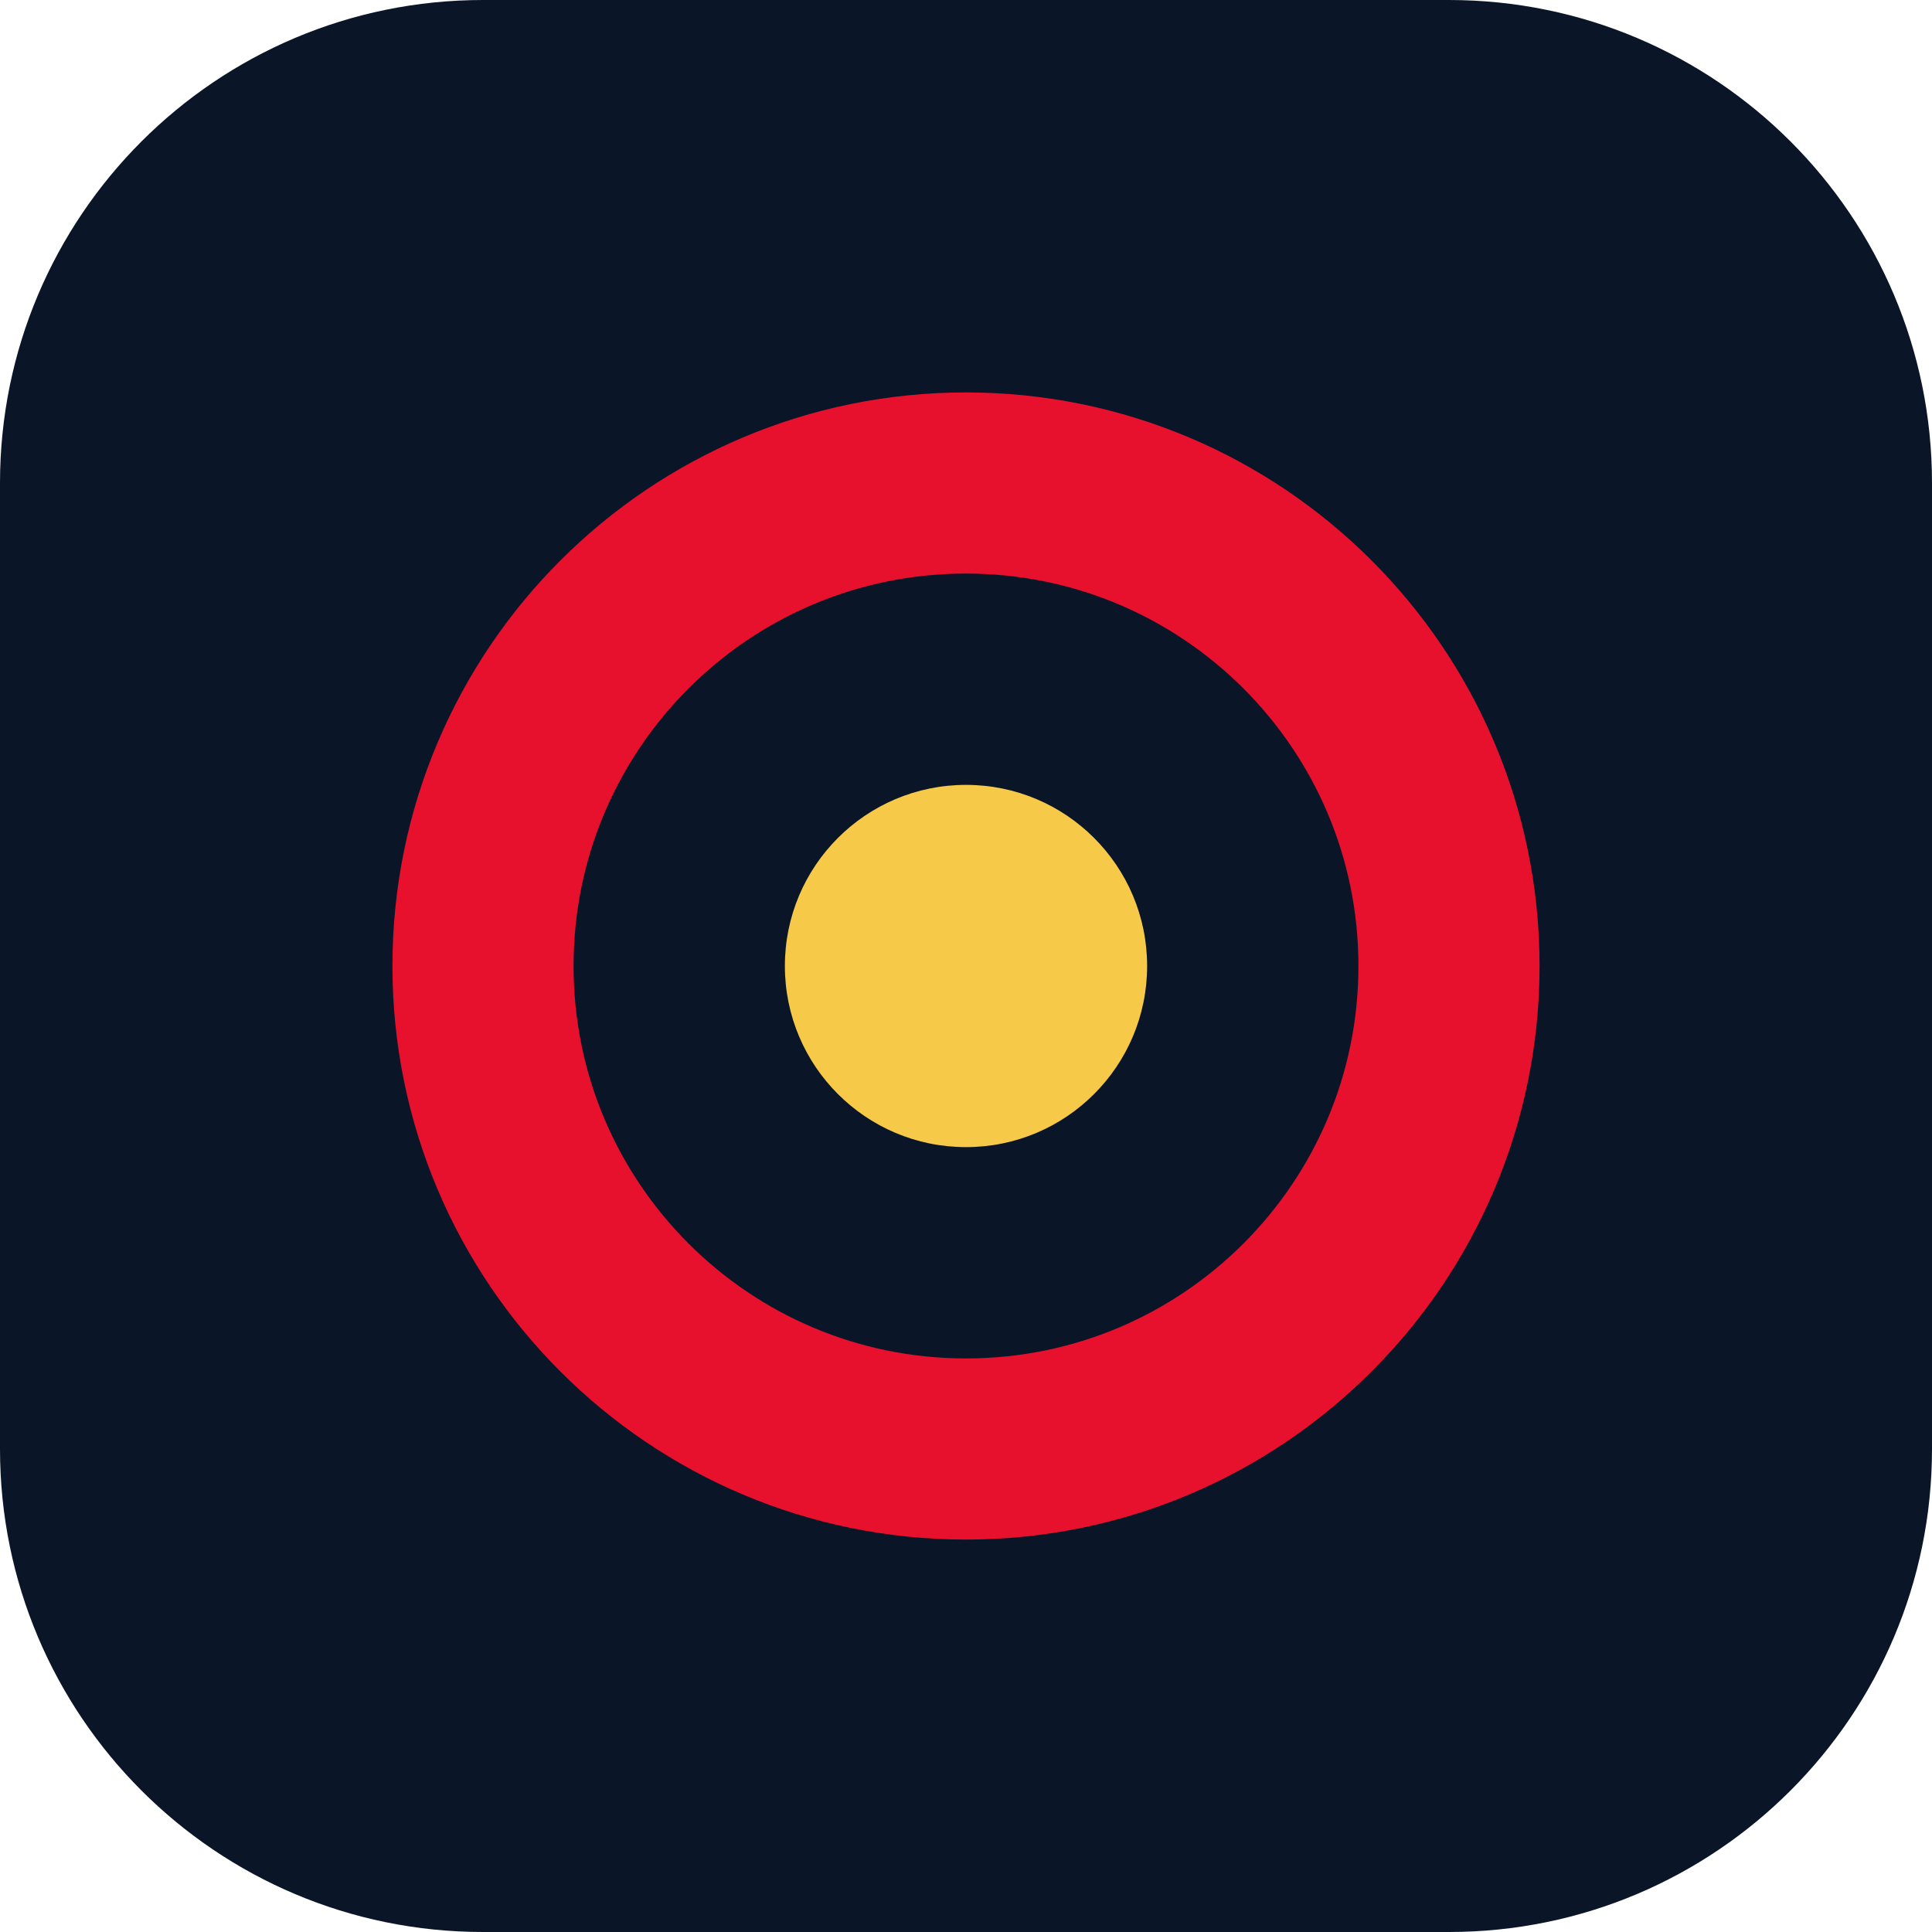
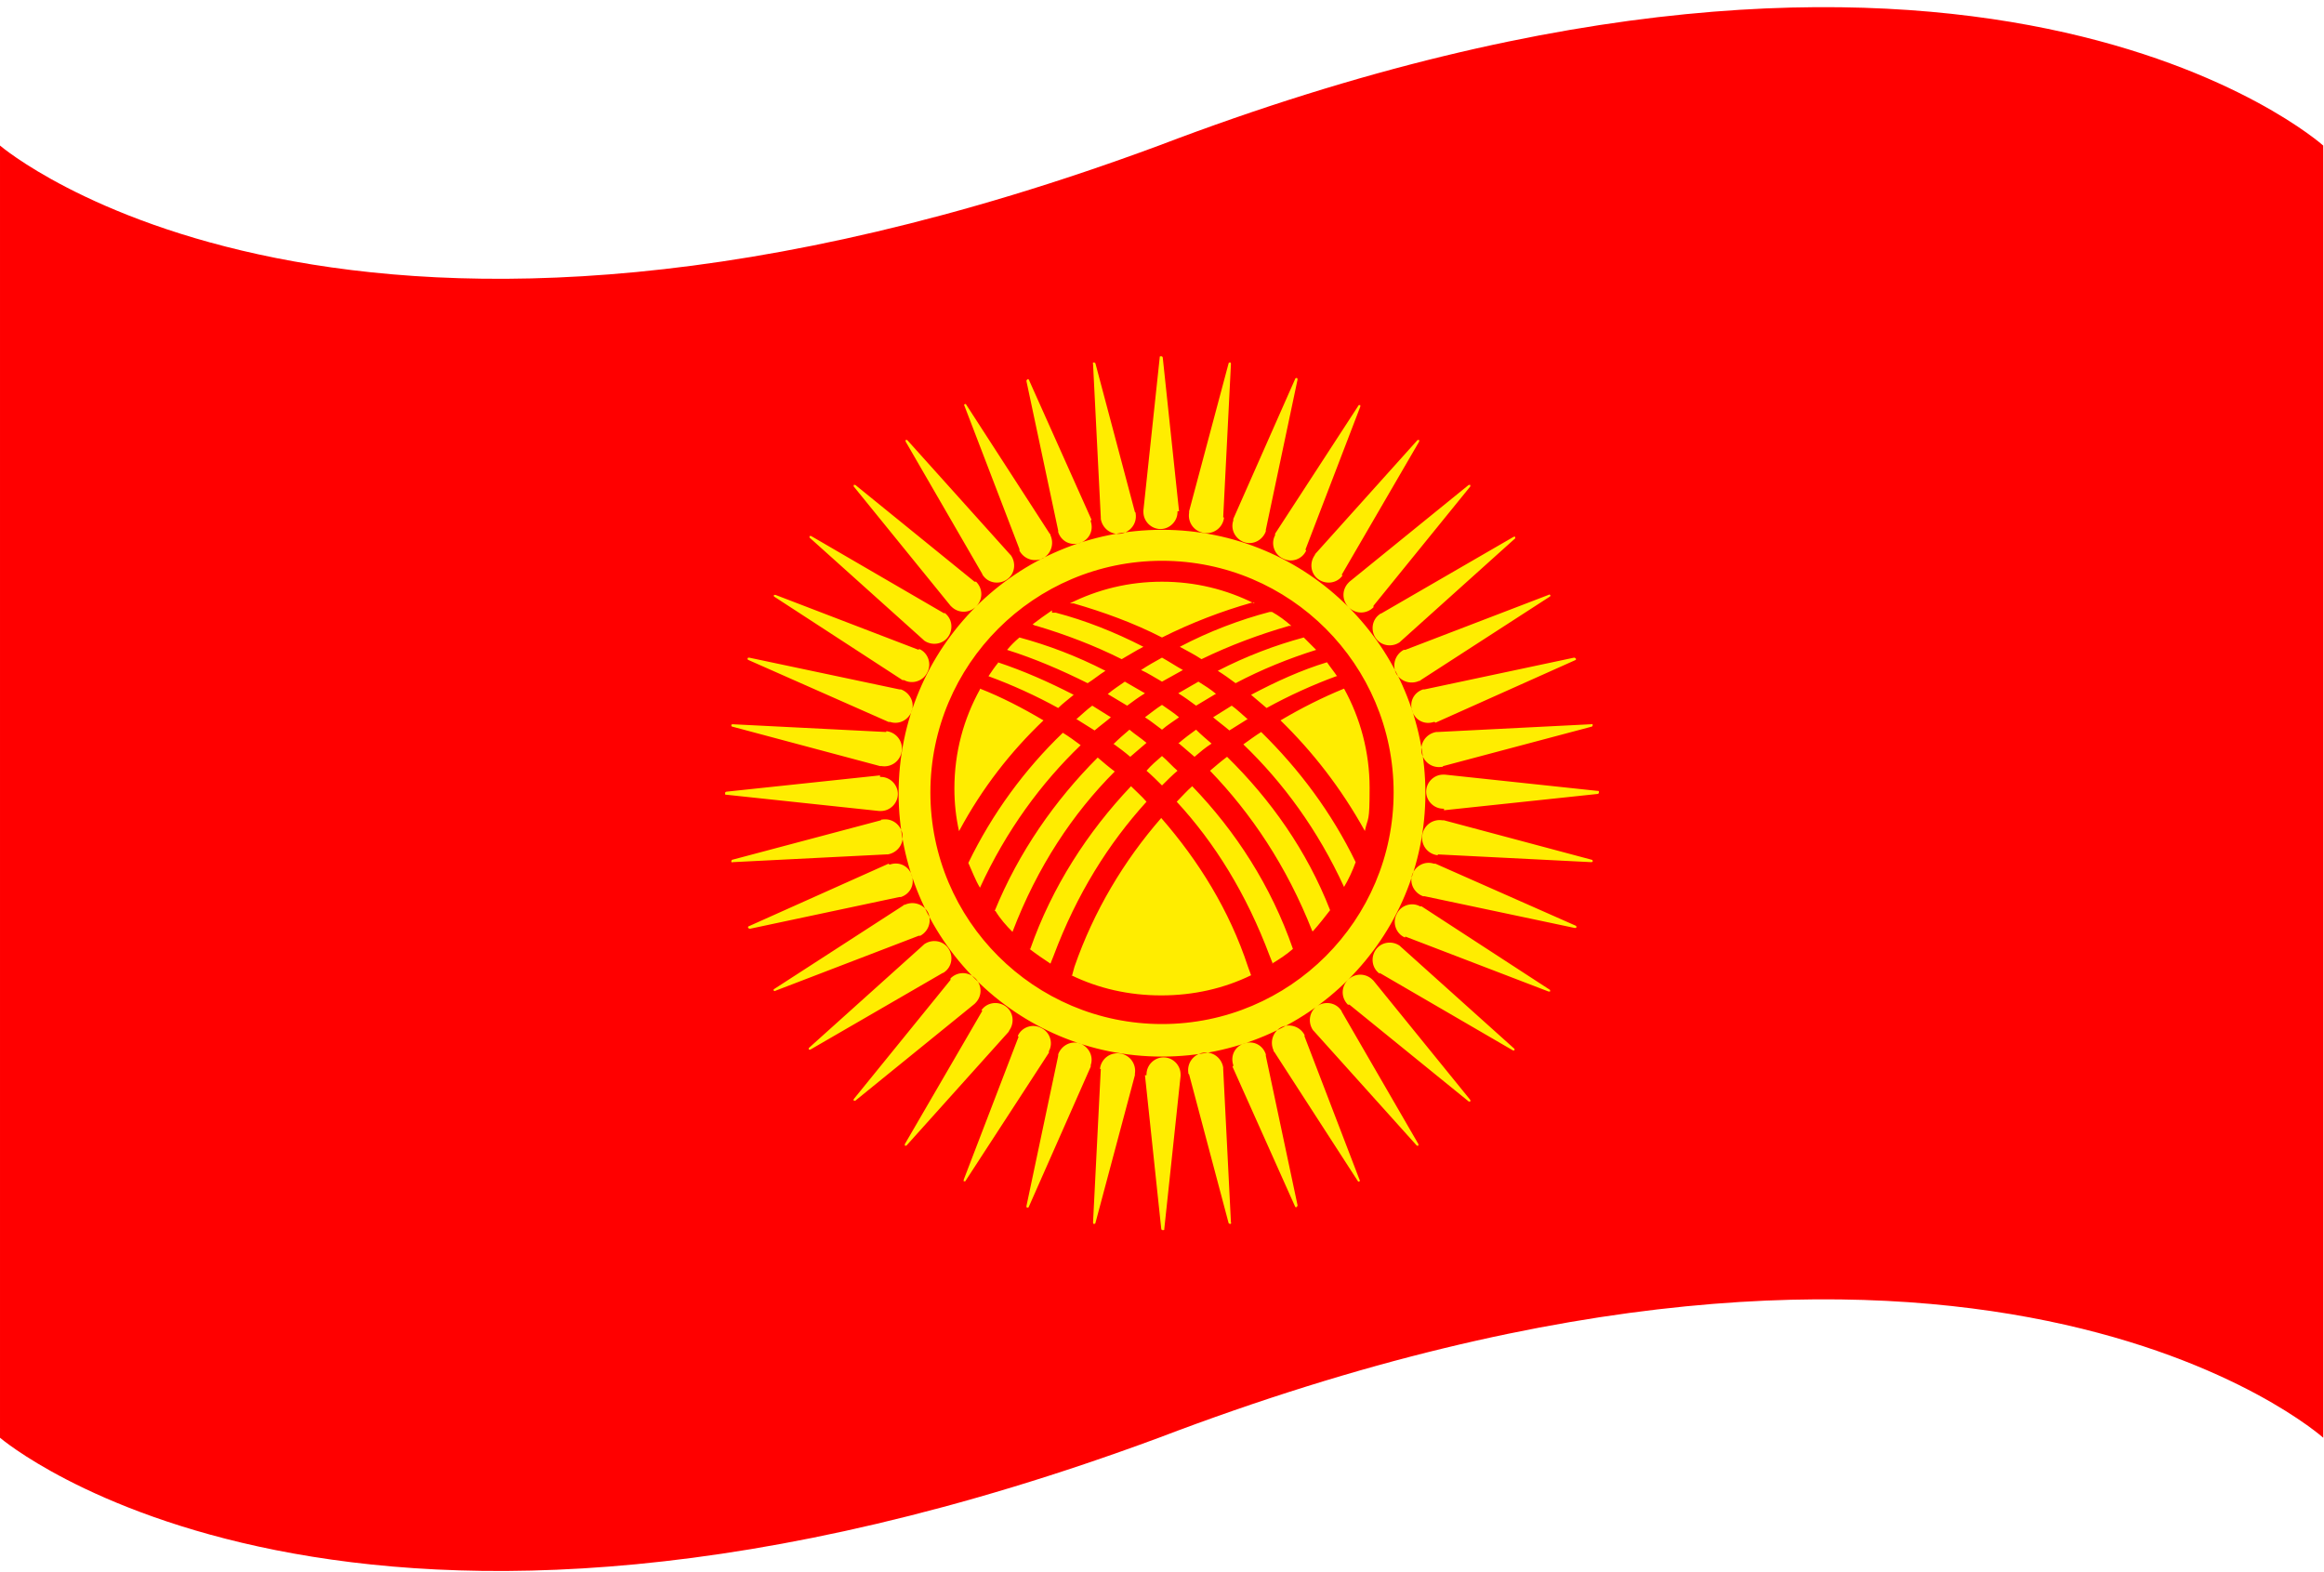
- <svg xmlns="http://www.w3.org/2000/svg" viewBox="0 0 32 32" role="img" aria-labelledby="t">
-   <rect width="32" height="32" rx="8" fill="#0A1628" />
-   <circle cx="16" cy="16" r="8" fill="none" stroke="#E8112D" stroke-width="3" />
-   <circle cx="16" cy="16" r="3" fill="#F7C948" />
+ <svg xmlns="http://www.w3.org/2000/svg" version="1.1" width="131.34" height="88.805" viewBox="0 9.374 131.34 88.805" role="img" aria-label="НОК КР">
+   <defs>
+     <clipPath id="clip_1">
+       <path transform="matrix(1,0,0,-1,-67.20071,540.3249)" d="M67.201 441.653H198.541V540.325H67.201Z" />
+     </clipPath>
+     <clipPath id="clip_2">
+       <path transform="matrix(1,0,0,-1,-67.20071,540.3249)" d="M-0 -0H841.89V595.276H-0Z" />
+     </clipPath>
+     <clipPath id="clip_3">
+       <path transform="matrix(1,0,0,-1,-67.20071,540.3249)" d="M-.015-.202H841.875V595.073H-.015Z" clip-rule="evenodd" />
+     </clipPath>
+   </defs>
+   <g clip-path="url(#clip_1)">
+     <g clip-path="url(#clip_2)">
+       <g clip-path="url(#clip_3)">
+         <g>
+           <path transform="matrix(1,0,0,-1,-67.20071,540.3249)" d="M138.344 332.194C145.961 334.602 151.434 341.738 151.434 350.1 151.434 358.462 143.028 368.882 132.652 368.882 122.276 368.882 115.14 361.702 114.001 352.42 114.658 352.42 116.804 351.983 117.066 351.895 117.942 359.732 124.596 365.817 132.652 365.817 140.708 365.817 148.369 358.768 148.369 350.1 148.369 343.533 144.341 337.929 138.606 335.565 138.475 334.777 138.299 333.901 138.387 332.194M138.344 332.194V332.194Z" fill-rule="evenodd" />
+           <path transform="matrix(1,0,0,-1,-67.20071,540.3249)" d="M133.484 331.318C133.221 331.318 132.915 331.318 132.608 331.318 123.152 331.318 115.315 338.323 114.001 347.473 114.571 347.473 116.147 347.167 117.285 346.685 118.861 339.68 125.121 334.427 132.565 334.427 140.007 334.427 133.134 334.427 133.396 334.427 133.396 333.858 133.265 332.938 133.396 331.318M133.484 331.318V331.318Z" fill-rule="evenodd" />
+           <path transform="matrix(1,0,0,-1,-67.20071,540.3249)" d="M198.497 449.7C198.497 449.7 178.884 467.3 132.696 449.7 86.946 432.757 67.201 449.7 67.201 449.7V522.725C67.201 522.725 86.946 505.782 132.696 522.725 178.884 540.325 198.497 522.725 198.497 522.725V449.7Z" fill="#ff0000" />
+           <path transform="matrix(1,0,0,-1,-67.20071,540.3249)" d="M69.565 393.574H72.016C74.731 393.574 77.839 394.58 77.839 397.864 77.839 401.147 75.125 401.935 71.973 401.935H69.609V393.617ZM67.201 403.906H73.199C77.358 403.906 80.072 402.155 80.072 397.864 80.072 393.573 77.752 392.873 74.906 392.479V392.392C76.789 392.172 77.183 391.166 77.927 389.589L81.911 380.571H79.371L76.001 388.451C74.643 391.472 73.68 391.56 71.447 391.56H69.565V380.571H67.201Z" fill-rule="evenodd" />
+           <path transform="matrix(1,0,0,-1,-67.20071,540.3249)" d="M85.763 403.906H97.19V401.892H88.04V393.574H96.709V391.56H88.04V382.541H97.584V380.527H85.72V403.862Z" fill-rule="evenodd" />
+           <path transform="matrix(1,0,0,-1,-67.20071,540.3249)" d="M104.808 392.698H106.428C109.886 392.698 113.17 393.092 113.17 397.295 113.17 401.498 111.506 401.935 108.573 401.935H104.808ZM102.487 403.906H108.223C112.601 403.906 115.446 401.717 115.446 397.295 115.446 392.873 112.163 390.684 108.004 390.684H104.808V380.571H102.531V403.906Z" fill-rule="evenodd" />
+           <path transform="matrix(1,0,0,-1,-67.20071,540.3249)" d="M135.979 388.758C135.979 381.84 130.945 380.177 127.53 380.177 124.115 380.177 119.08 381.84 119.08 388.758V403.95H121.4V388.758C121.4 384.949 123.502 382.191 127.573 382.191 131.645 382.191 133.746 384.949 133.746 388.758V403.95H136.023V388.758Z" fill-rule="evenodd" />
+           <path transform="matrix(1,0,0,-1,-67.20071,540.3249)" d="M143.685 393.705H146.268C148.675 393.705 151.959 394.318 151.959 398.039 151.959 401.761 148.851 401.892 146.881 401.892H143.685ZM143.641 382.585H146.049C149.157 382.585 152.703 383.417 152.703 387.138 152.703 390.859 149.113 391.735 145.698 391.735H143.641V382.585ZM141.32 403.906H146.881C150.69 403.906 154.28 402.636 154.28 398.171 154.28 393.705 152.922 393.442 150.033 392.873V392.786C153.01 392.26 154.98 390.334 154.98 387.226 154.98 382.147 150.821 380.571 146.005 380.571H141.364V403.906Z" fill-rule="evenodd" />
+           <path transform="matrix(1,0,0,-1,-67.20071,540.3249)" d="M159.927 403.906H162.247V382.585H171.616V380.571H159.927Z" fill-rule="evenodd" />
+           <path transform="matrix(1,0,0,-1,-67.20071,540.3249)" d="M174.681 403.906H177.001V380.571H174.681Z" fill-rule="evenodd" />
+           <path transform="matrix(1,0,0,-1,-67.20071,540.3249)" d="M193.2 402.329C187.158 402.329 183.743 398.039 183.743 392.26 183.743 382.784 190.81 381.334 198.539 382.904L198.541 381.184C197.272 380.396 194.688 380.176 193.2 380.176 185.845 380.176 181.423 385.036 181.423 392.26 181.423 399.483 185.976 404.343 193.2 404.343 195.036 404.344 196.643 404.12 198.399 403.776L198.482 401.59C196.843 402.094 195.714 402.329 193.2 402.329" fill-rule="evenodd" />
+           <path transform="matrix(1,0,0,-1,-67.20071,540.3249)" d="M67.245 432.45H72.104V422.031L80.904 432.45H86.902L76.92 421.024 87.34 408.152H80.992L72.236 419.448H72.148V408.152H67.245Z" fill-rule="evenodd" />
+           <path transform="matrix(1,0,0,-1,-67.20071,540.3249)" d="M96.884 417.784 87.996 432.45H93.731L99.467 422.293 105.333 432.45H110.499L101.787 417.784V408.152H96.927V417.784Z" fill-rule="evenodd" />
+           <path transform="matrix(1,0,0,-1,-67.20071,540.3249)" d="M118.117 422.075H119.737C122.145 422.075 124.859 422.425 124.859 425.445 124.859 428.466 122.145 428.642 119.737 428.642H118.117V422.074ZM113.257 432.45H118.511C123.721 432.45 129.982 432.625 129.982 425.883 129.982 419.141 128.055 420.673 124.947 420.279V420.192C126.26 420.104 127.048 418.747 127.53 417.696L131.426 408.196H125.997L123.108 415.814C122.407 417.609 121.794 418.31 119.737 418.31H118.161V408.196H113.301V432.494Z" fill-rule="evenodd" />
+           <path transform="matrix(1,0,0,-1,-67.20071,540.3249)" d="M153.885 427.766C152.003 428.642 149.551 429.036 147.625 429.036 141.933 429.036 138.825 425.183 138.825 420.236 138.825 415.289 141.89 411.567 147.099 411.567 152.309 411.567 149.464 411.699 150.296 411.917V418.266H145.129V422.075H154.936V408.984C152.353 408.284 149.682 407.715 147.056 407.715 139.175 407.715 133.746 411.655 133.746 419.886 133.746 432.005 144.483 434.713 154.192 431.881Z" fill-rule="evenodd" />
+           <path transform="matrix(1,0,0,-1,-67.20071,540.3249)" d="M166.494 417.784 157.607 432.45H163.298L169.077 422.293 174.944 432.45H180.066L171.397 417.784V408.152H166.538V417.784Z" fill-rule="evenodd" />
+           <path transform="matrix(1,0,0,-1,-67.20071,540.3249)" d="M181.685 412.093 193.069 428.598H182.123V432.407L198.278 432.406V428.466L186.764 411.961 198.541 411.961V408.152H181.685Z" fill-rule="evenodd" />
+           <path transform="matrix(1,0,0,-1,-67.20071,540.3249)" d="M136.329 501.711 136.767 510.379C136.767 510.379 136.767 510.467 136.724 510.467 136.724 510.467 136.636 510.467 136.636 510.423L134.403 502.061C134.403 502.061 134.403 502.017 134.403 501.973 134.316 501.448 134.666 500.923 135.235 500.835 135.76 500.748 136.286 501.098 136.373 501.667V501.711ZM138.738 501.01 140.532 509.503C140.532 509.503 140.532 509.591 140.488 509.591 140.488 509.591 140.401 509.591 140.401 509.547L136.899 501.623C136.899 501.623 136.899 501.579 136.899 501.535 136.724 501.01 137.03 500.485 137.512 500.31 138.037 500.134 138.562 500.441 138.737 500.922V500.966H138.738ZM140.97 499.872 144.078 507.971V508.059H143.991L139.263 500.791C139.263 500.791 139.263 500.747 139.263 500.704 139 500.222 139.219 499.609 139.701 499.39 140.182 499.127 140.795 499.346 141.014 499.828V499.872ZM143.028 498.471 147.406 506.001V506.089H147.318L141.539 499.653 141.495 499.565C141.189 499.127 141.276 498.514 141.714 498.208 142.152 497.901 142.765 497.989 143.071 498.427H143.072ZM144.823 496.719 150.296 503.462V503.549H150.208L143.466 498.077 143.422 498.033C143.028 497.639 143.028 497.026 143.422 496.632 143.816 496.238 144.429 496.238 144.823 496.632ZM146.355 494.706 152.834 500.529V500.616H152.747L145.261 496.282C145.261 496.282 145.217 496.282 145.173 496.238 144.735 495.932 144.648 495.319 144.954 494.881 145.261 494.443 145.873 494.355 146.311 494.662ZM147.493 492.517 154.804 497.245C154.804 497.245 154.849 497.289 154.804 497.332 154.804 497.332 154.761 497.376 154.717 497.332L146.618 494.224C146.618 494.224 146.574 494.224 146.53 494.224 146.049 493.961 145.873 493.392 146.093 492.911 146.355 492.429 146.924 492.254 147.406 492.473H147.45 147.45ZM148.325 490.109 156.25 493.655C156.25 493.655 156.293 493.699 156.25 493.743 156.25 493.743 156.206 493.786 156.162 493.786L147.712 491.991C147.712 491.991 147.669 491.991 147.625 491.991 147.099 491.816 146.837 491.291 147.012 490.766 147.187 490.24 147.712 489.977 148.238 490.152H148.281ZM148.763 487.657 157.169 489.89C157.169 489.89 157.213 489.934 157.213 489.978 157.213 489.978 157.213 490.065 157.125 490.022L148.457 489.584C148.457 489.584 148.413 489.584 148.369 489.584 147.844 489.496 147.45 489.014 147.537 488.445 147.625 487.92 148.107 487.526 148.675 487.613H148.719L148.719 487.613ZM148.807 485.161 157.475 486.081C157.475 486.081 157.563 486.081 157.563 486.168 157.563 486.256 157.563 486.256 157.475 486.256L148.851 487.175C148.851 487.175 148.807 487.175 148.763 487.175 148.238 487.175 147.8 486.738 147.8 486.212 147.8 485.687 148.238 485.249 148.763 485.249 149.288 485.249 148.763 485.249 148.807 485.249ZM148.457 482.666 157.125 482.228C157.125 482.228 157.213 482.228 157.213 482.272 157.213 482.272 157.213 482.36 157.169 482.36L148.807 484.593C148.807 484.593 148.763 484.593 148.719 484.593 148.194 484.68 147.669 484.33 147.581 483.761 147.494 483.235 147.844 482.71 148.413 482.623H148.457 148.457ZM147.712 480.302 156.206 478.507C156.206 478.507 156.293 478.507 156.293 478.551 156.293 478.551 156.293 478.638 156.249 478.638L148.325 482.141C148.325 482.141 148.281 482.141 148.238 482.141 147.712 482.316 147.187 482.01 147.012 481.528 146.837 481.003 147.143 480.477 147.625 480.302H147.669V480.302ZM146.618 478.025 154.717 474.917H154.804V475.005L147.537 479.733C147.537 479.733 147.493 479.733 147.45 479.733 146.968 479.996 146.355 479.777 146.136 479.295 145.873 478.814 146.092 478.2 146.574 477.982H146.618ZM145.173 475.968 152.703 471.59H152.791V471.677L146.355 477.456 146.311 477.5C145.873 477.807 145.261 477.719 144.954 477.281 144.647 476.844 144.735 476.231 145.173 475.924V475.924ZM143.466 474.173 150.208 468.7H150.296V468.788L144.823 475.53 144.779 475.574C144.385 475.968 143.772 475.968 143.378 475.574 142.984 475.18 142.984 474.567 143.378 474.173H143.378ZM141.452 472.684 147.275 466.205H147.362V466.292L143.028 473.779C143.028 473.779 143.028 473.823 142.984 473.866 142.678 474.304 142.065 474.392 141.627 474.085 141.189 473.779 141.101 473.166 141.408 472.728ZM139.219 471.502 143.947 464.191C143.947 464.191 143.991 464.147 144.035 464.191 144.035 464.191 144.079 464.235 144.035 464.278L140.926 472.378C140.926 472.378 140.926 472.422 140.926 472.465 140.664 472.947 140.095 473.122 139.613 472.903 139.131 472.64 138.956 472.071 139.175 471.59V471.546 471.546ZM136.855 470.67 140.401 462.746C140.401 462.746 140.445 462.702 140.488 462.746 140.488 462.746 140.532 462.79 140.532 462.834L138.738 471.283C138.738 471.283 138.738 471.327 138.738 471.371 138.562 471.896 138.037 472.159 137.512 471.984 136.986 471.809 136.724 471.283 136.899 470.758V470.714ZM134.403 470.233 136.636 461.827C136.636 461.827 136.68 461.783 136.724 461.783 136.724 461.783 136.811 461.783 136.767 461.87L136.329 470.539C136.329 470.539 136.329 470.583 136.329 470.627 136.242 471.152 135.76 471.546 135.191 471.458 134.666 471.371 134.272 470.889 134.359 470.32V470.276 470.276ZM131.908 470.189 132.827 461.52C132.827 461.52 132.827 461.433 132.915 461.433 133.002 461.433 133.002 461.433 133.002 461.52L133.921 470.145C133.921 470.145 133.921 470.189 133.921 470.233 133.921 470.758 133.484 471.196 132.958 471.196 132.433 471.196 131.995 470.758 131.995 470.233 131.995 469.707 131.995 470.233 131.995 470.189ZM129.412 470.539 128.974 461.871C128.974 461.871 128.974 461.783 129.018 461.783 129.018 461.783 129.106 461.783 129.106 461.827L131.339 470.189C131.339 470.189 131.339 470.233 131.339 470.276 131.426 470.802 131.076 471.327 130.507 471.415 129.982 471.502 129.456 471.152 129.369 470.583V470.539ZM127.004 471.283 125.209 462.79C125.209 462.79 125.209 462.702 125.253 462.702 125.253 462.702 125.341 462.702 125.341 462.746L128.843 470.671C128.843 470.671 128.843 470.714 128.843 470.758 129.018 471.283 128.712 471.809 128.23 471.984 127.705 472.159 127.18 471.853 127.005 471.371V471.327H127.004ZM124.772 472.378 121.663 464.278V464.191H121.751L126.479 471.459C126.479 471.459 126.479 471.502 126.479 471.546 126.742 472.027 126.523 472.641 126.041 472.859 125.56 473.122 124.947 472.903 124.728 472.422V472.378ZM122.714 473.823 118.336 466.292V466.205H118.424L124.203 472.641 124.246 472.728C124.553 473.166 124.465 473.779 124.027 474.085 123.59 474.392 122.977 474.304 122.67 473.866ZM120.919 475.574 115.446 468.832V468.744H115.534L122.276 474.217 122.32 474.261C122.714 474.655 122.714 475.267 122.32 475.661 121.926 476.055 121.313 476.055 120.919 475.661ZM119.386 477.544 112.907 471.721V471.633H112.995L120.481 475.968C120.481 475.968 120.525 475.968 120.569 476.012 121.007 476.318 121.094 476.931 120.788 477.369 120.481 477.807 119.868 477.894 119.43 477.588ZM118.248 479.777 110.937 475.048C110.937 475.048 110.893 475.005 110.937 474.961 110.937 474.961 110.981 474.917 111.025 474.961L119.124 478.069C119.124 478.069 119.168 478.069 119.212 478.069 119.693 478.332 119.868 478.901 119.649 479.383 119.386 479.864 118.818 480.04 118.336 479.82H118.292ZM117.416 482.141 109.492 478.594C109.492 478.594 109.448 478.551 109.492 478.507 109.492 478.507 109.536 478.463 109.58 478.463L118.029 480.258C118.029 480.258 118.073 480.258 118.117 480.258 118.642 480.433 118.905 480.959 118.73 481.484 118.555 482.009 118.029 482.272 117.504 482.097H117.46 117.46ZM116.979 484.593 108.573 482.36C108.573 482.36 108.529 482.316 108.529 482.272 108.529 482.272 108.529 482.185 108.617 482.228L117.285 482.666C117.285 482.666 117.329 482.666 117.373 482.666 117.898 482.754 118.292 483.235 118.204 483.804 118.117 484.33 117.635 484.724 117.066 484.636H117.022ZM116.935 487.132 108.266 486.212C108.266 486.212 108.179 486.212 108.179 486.125 108.179 486.037 108.179 486.037 108.266 486.037L116.891 485.118C116.891 485.118 116.935 485.118 116.979 485.118 117.504 485.118 117.942 485.556 117.942 486.081 117.942 486.607 117.504 487.045 116.979 487.045 116.453 487.045 116.979 487.045 116.935 487.045L116.935 487.044ZM117.285 489.583 108.617 490.021C108.617 490.021 108.529 490.021 108.529 489.977 108.529 489.977 108.529 489.89 108.573 489.89L116.935 487.657C116.935 487.657 116.979 487.657 117.022 487.657 117.548 487.57 118.073 487.92 118.16 488.489 118.248 489.014 117.898 489.54 117.329 489.627H117.285L117.285 489.627ZM118.029 491.991 109.536 493.786C109.536 493.786 109.448 493.786 109.448 493.743 109.448 493.743 109.448 493.655 109.492 493.655L117.417 490.152C117.417 490.152 117.461 490.152 117.504 490.152 118.029 489.977 118.555 490.284 118.73 490.765 118.905 491.291 118.599 491.816 118.117 491.991H118.073V491.991ZM119.124 494.224 111.025 497.332H110.937V497.245L118.205 492.517C118.205 492.517 118.248 492.517 118.292 492.517 118.774 492.254 119.387 492.473 119.606 492.954 119.868 493.436 119.65 494.049 119.168 494.268H119.124ZM120.569 496.282 113.039 500.66H112.951V500.572L119.387 494.793 119.431 494.749C119.868 494.443 120.481 494.531 120.788 494.968 121.094 495.406 121.007 496.019 120.569 496.325ZM122.276 498.077 115.534 503.549H115.446V503.462L120.919 496.719 120.963 496.676C121.357 496.282 121.97 496.282 122.364 496.676 122.758 497.07 122.758 497.682 122.364 498.077ZM124.29 499.609 118.467 506.089H118.38V506.001L122.714 498.514C122.714 498.514 122.714 498.471 122.758 498.427 123.064 497.989 123.677 497.901 124.115 498.208 124.553 498.514 124.64 499.127 124.334 499.565ZM126.523 500.791 121.794 508.102C121.794 508.102 121.751 508.146 121.707 508.102 121.707 508.102 121.663 508.059 121.707 508.015L124.815 499.916C124.815 499.916 124.815 499.872 124.815 499.828 125.078 499.346 125.647 499.171 126.129 499.39 126.61 499.653 126.785 500.222 126.567 500.704V500.748 500.747ZM128.887 501.579 125.341 509.503C125.341 509.503 125.297 509.547 125.253 509.503 125.253 509.503 125.209 509.459 125.209 509.416L127.004 500.966C127.004 500.966 127.004 500.922 127.004 500.879 127.18 500.353 127.705 500.091 128.23 500.266 128.756 500.441 129.018 500.966 128.843 501.492V501.536ZM131.339 502.017 129.106 510.423C129.106 510.423 129.062 510.467 129.018 510.467 129.018 510.467 128.931 510.467 128.974 510.379L129.412 501.711C129.412 501.711 129.412 501.667 129.412 501.623 129.5 501.098 129.982 500.704 130.55 500.791 131.076 500.879 131.47 501.36 131.382 501.93V501.973ZM133.834 502.061 132.915 510.729C132.915 510.729 132.915 510.817 132.827 510.817 132.74 510.817 132.74 510.817 132.74 510.729L131.82 502.105C131.82 502.105 131.82 502.061 131.82 502.017 131.82 501.492 132.258 501.054 132.784 501.054 133.309 501.054 133.747 501.492 133.747 502.017 133.747 502.542 133.747 502.017 133.747 502.061ZM132.871 501.01C141.102 501.01 147.756 494.355 147.756 486.125 147.756 477.894 141.101 471.24 132.871 471.24 124.64 471.24 117.986 477.894 117.986 486.125 117.986 494.355 124.64 501.01 132.871 501.01ZM132.871 499.259C140.094 499.259 145.961 493.392 145.961 486.169 145.961 478.945 140.094 473.079 132.871 473.079 125.647 473.079 119.781 478.945 119.781 486.169 119.781 493.392 125.647 499.259 132.871 499.259ZM121.926 482.185C123.283 484.987 125.122 487.482 127.267 489.54 127.617 489.321 127.924 489.102 128.274 488.839 126.041 486.694 124.071 484.023 122.583 480.784 122.32 481.222 122.145 481.703 121.926 482.185ZM133.79 488.97C134.097 488.708 134.403 488.445 134.709 488.182 135.016 488.445 135.323 488.708 135.673 488.927 135.366 489.189 135.06 489.452 134.797 489.715 134.491 489.496 134.14 489.233 133.834 488.97H133.834ZM131.908 490.415C132.258 490.196 132.565 489.934 132.871 489.715 133.177 489.978 133.528 490.196 133.834 490.415 133.528 490.678 133.177 490.897 132.871 491.116 132.52 490.897 132.214 490.634 131.908 490.415ZM131.995 487.394C132.302 487.132 132.608 486.825 132.871 486.563 133.177 486.869 133.44 487.132 133.746 487.394 133.44 487.657 133.177 487.964 132.871 488.226 132.565 487.964 132.258 487.701 131.995 487.394ZM130.113 488.927C130.419 488.708 130.77 488.445 131.076 488.182 131.382 488.445 131.689 488.708 131.995 488.971 131.689 489.233 131.339 489.452 131.032 489.715 130.726 489.452 130.419 489.19 130.156 488.927ZM135.935 491.728C135.629 491.991 135.279 492.21 134.929 492.429 134.535 492.21 134.185 491.991 133.791 491.772 134.141 491.553 134.447 491.334 134.797 491.072 135.148 491.291 135.541 491.51 135.892 491.728ZM137.687 490.328C137.38 490.59 137.118 490.853 136.811 491.072 136.461 490.853 136.111 490.634 135.76 490.415 136.067 490.152 136.373 489.934 136.679 489.671 137.03 489.89 137.38 490.109 137.73 490.328H137.731ZM131.689 493.086C132.083 493.349 132.477 493.567 132.871 493.786 133.265 493.567 133.659 493.305 134.053 493.086 133.659 492.867 133.265 492.648 132.871 492.429 132.477 492.648 132.083 492.911 131.689 493.086ZM129.806 491.728C130.113 491.991 130.463 492.21 130.77 492.429 131.163 492.21 131.514 491.991 131.908 491.772 131.557 491.553 131.251 491.334 130.901 491.072 130.55 491.291 130.156 491.51 129.806 491.728ZM128.055 490.328C128.362 490.59 128.624 490.853 128.931 491.072 129.281 490.853 129.631 490.634 129.982 490.415 129.675 490.152 129.369 489.934 129.062 489.671 128.712 489.89 128.362 490.109 128.012 490.328H128.011ZM122.583 492.035C123.808 491.554 124.991 490.94 126.173 490.24 124.334 488.489 122.714 486.431 121.4 483.98 121.225 484.768 121.138 485.556 121.138 486.387 121.138 488.445 121.663 490.328 122.583 491.991ZM123.589 493.524C125.034 493.042 126.435 492.429 127.88 491.685 127.573 491.422 127.267 491.203 127.004 490.94 125.735 491.641 124.377 492.254 123.064 492.736 123.239 492.998 123.414 493.261 123.633 493.524H123.633ZM124.815 494.925C126.435 494.487 128.055 493.874 129.675 493.042 129.325 492.823 129.018 492.56 128.668 492.342 127.18 493.086 125.647 493.743 124.115 494.224 124.334 494.487 124.553 494.705 124.815 494.925ZM126.654 496.325H126.742C126.742 496.325 126.829 496.325 126.873 496.325 128.537 495.888 130.2 495.231 131.82 494.399 131.382 494.18 130.988 493.918 130.594 493.699 129.018 494.487 127.398 495.1 125.779 495.581 125.779 495.581 125.691 495.581 125.56 495.669 125.91 495.932 126.26 496.194 126.654 496.457ZM138.081 496.895C138.037 496.895 137.993 496.895 137.949 496.895 136.242 496.413 134.534 495.757 132.871 494.925 131.251 495.757 129.544 496.369 127.88 496.851 127.88 496.851 127.836 496.851 127.792 496.851 127.748 496.851 127.705 496.851 127.661 496.851 129.237 497.639 130.988 498.077 132.871 498.077 134.753 498.077 136.504 497.639 138.08 496.851ZM140.182 495.581C140.182 495.581 140.094 495.581 140.051 495.581 138.387 495.1 136.724 494.487 135.103 493.699 134.709 493.961 134.272 494.18 133.878 494.399 135.541 495.275 137.293 495.932 138.956 496.369 138.956 496.369 139.044 496.369 139.088 496.369 139.482 496.15 139.832 495.888 140.182 495.581ZM141.583 494.224C140.051 493.743 138.518 493.129 137.03 492.342 136.679 492.604 136.373 492.823 136.023 493.042 137.643 493.874 139.263 494.487 140.883 494.925 141.102 494.705 141.364 494.443 141.583 494.224ZM142.721 492.736C141.408 492.254 140.051 491.641 138.781 490.94 138.475 491.203 138.168 491.466 137.905 491.685 139.306 492.429 140.751 493.086 142.196 493.524 142.371 493.261 142.59 492.998 142.765 492.736ZM144.341 483.98C142.984 486.431 141.364 488.489 139.569 490.24 140.751 490.94 141.977 491.554 143.159 492.035 144.078 490.372 144.604 488.445 144.604 486.431 144.604 484.417 144.517 484.811 144.341 484.023H144.341ZM143.159 480.827C141.671 484.067 139.701 486.738 137.468 488.883 137.774 489.102 138.125 489.364 138.475 489.583 140.62 487.482 142.458 485.03 143.816 482.228 143.641 481.747 143.422 481.265 143.159 480.827ZM141.364 478.332C139.919 482.009 137.905 484.987 135.585 487.394 135.892 487.657 136.198 487.92 136.548 488.182 139 485.775 141.058 482.885 142.371 479.514 142.065 479.12 141.758 478.726 141.408 478.332ZM139.131 476.493 138.956 476.931C137.643 480.434 135.848 483.323 133.703 485.643 134.009 485.95 134.272 486.256 134.578 486.519 137.03 483.98 139.044 480.871 140.27 477.325 139.919 477.018 139.525 476.756 139.088 476.493ZM127.792 475.836 127.924 476.318C129.018 479.47 130.726 482.316 132.827 484.724 134.929 482.316 136.679 479.514 137.73 476.318L137.905 475.836C136.373 475.092 134.666 474.698 132.827 474.698 130.988 474.698 129.281 475.092 127.748 475.836ZM125.428 477.325C126.654 480.827 128.668 483.936 131.12 486.519 131.426 486.212 131.732 485.95 131.995 485.643 129.85 483.279 128.055 480.434 126.742 476.931L126.567 476.493C126.173 476.756 125.779 477.018 125.385 477.325H125.384ZM123.415 479.47C124.772 482.797 126.829 485.731 129.237 488.139 129.544 487.876 129.85 487.613 130.2 487.351 127.836 484.987 125.823 481.966 124.421 478.288 124.071 478.638 123.721 479.032 123.458 479.47M123.415 479.47V479.47Z" fill="#ffed00" fill-rule="evenodd" />
+         </g>
+       </g>
+     </g>
+   </g>
</svg>
